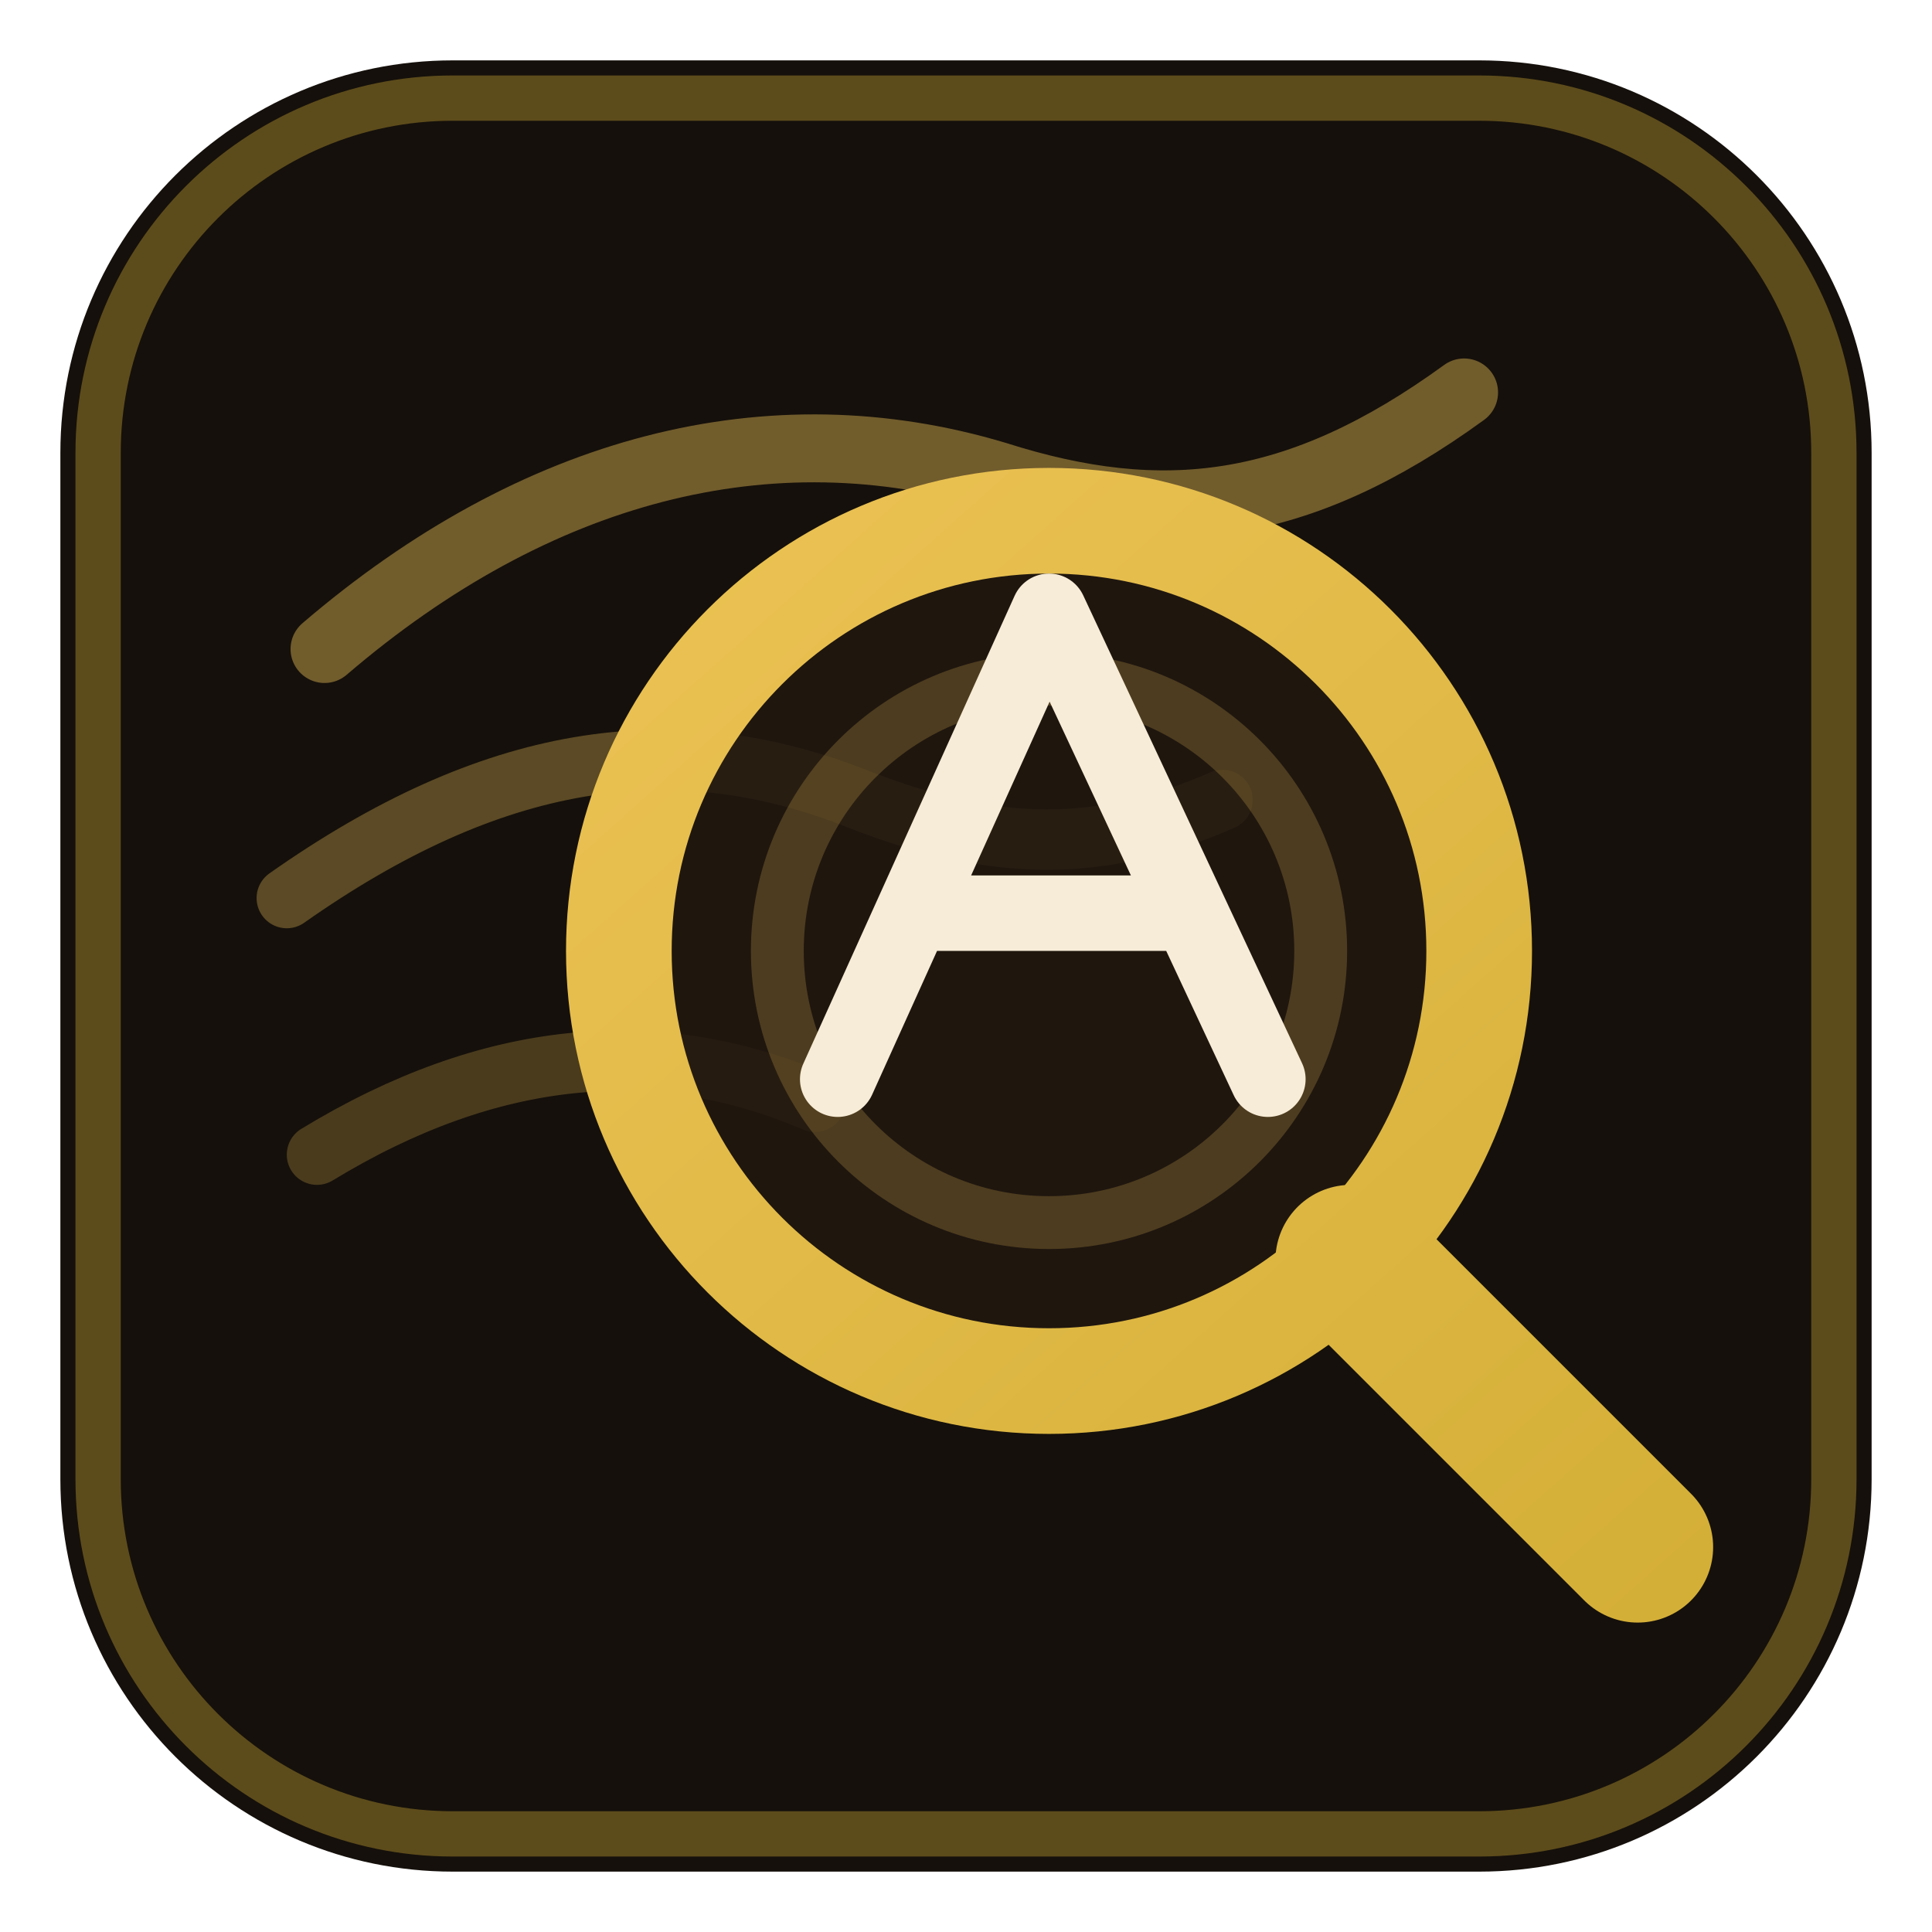
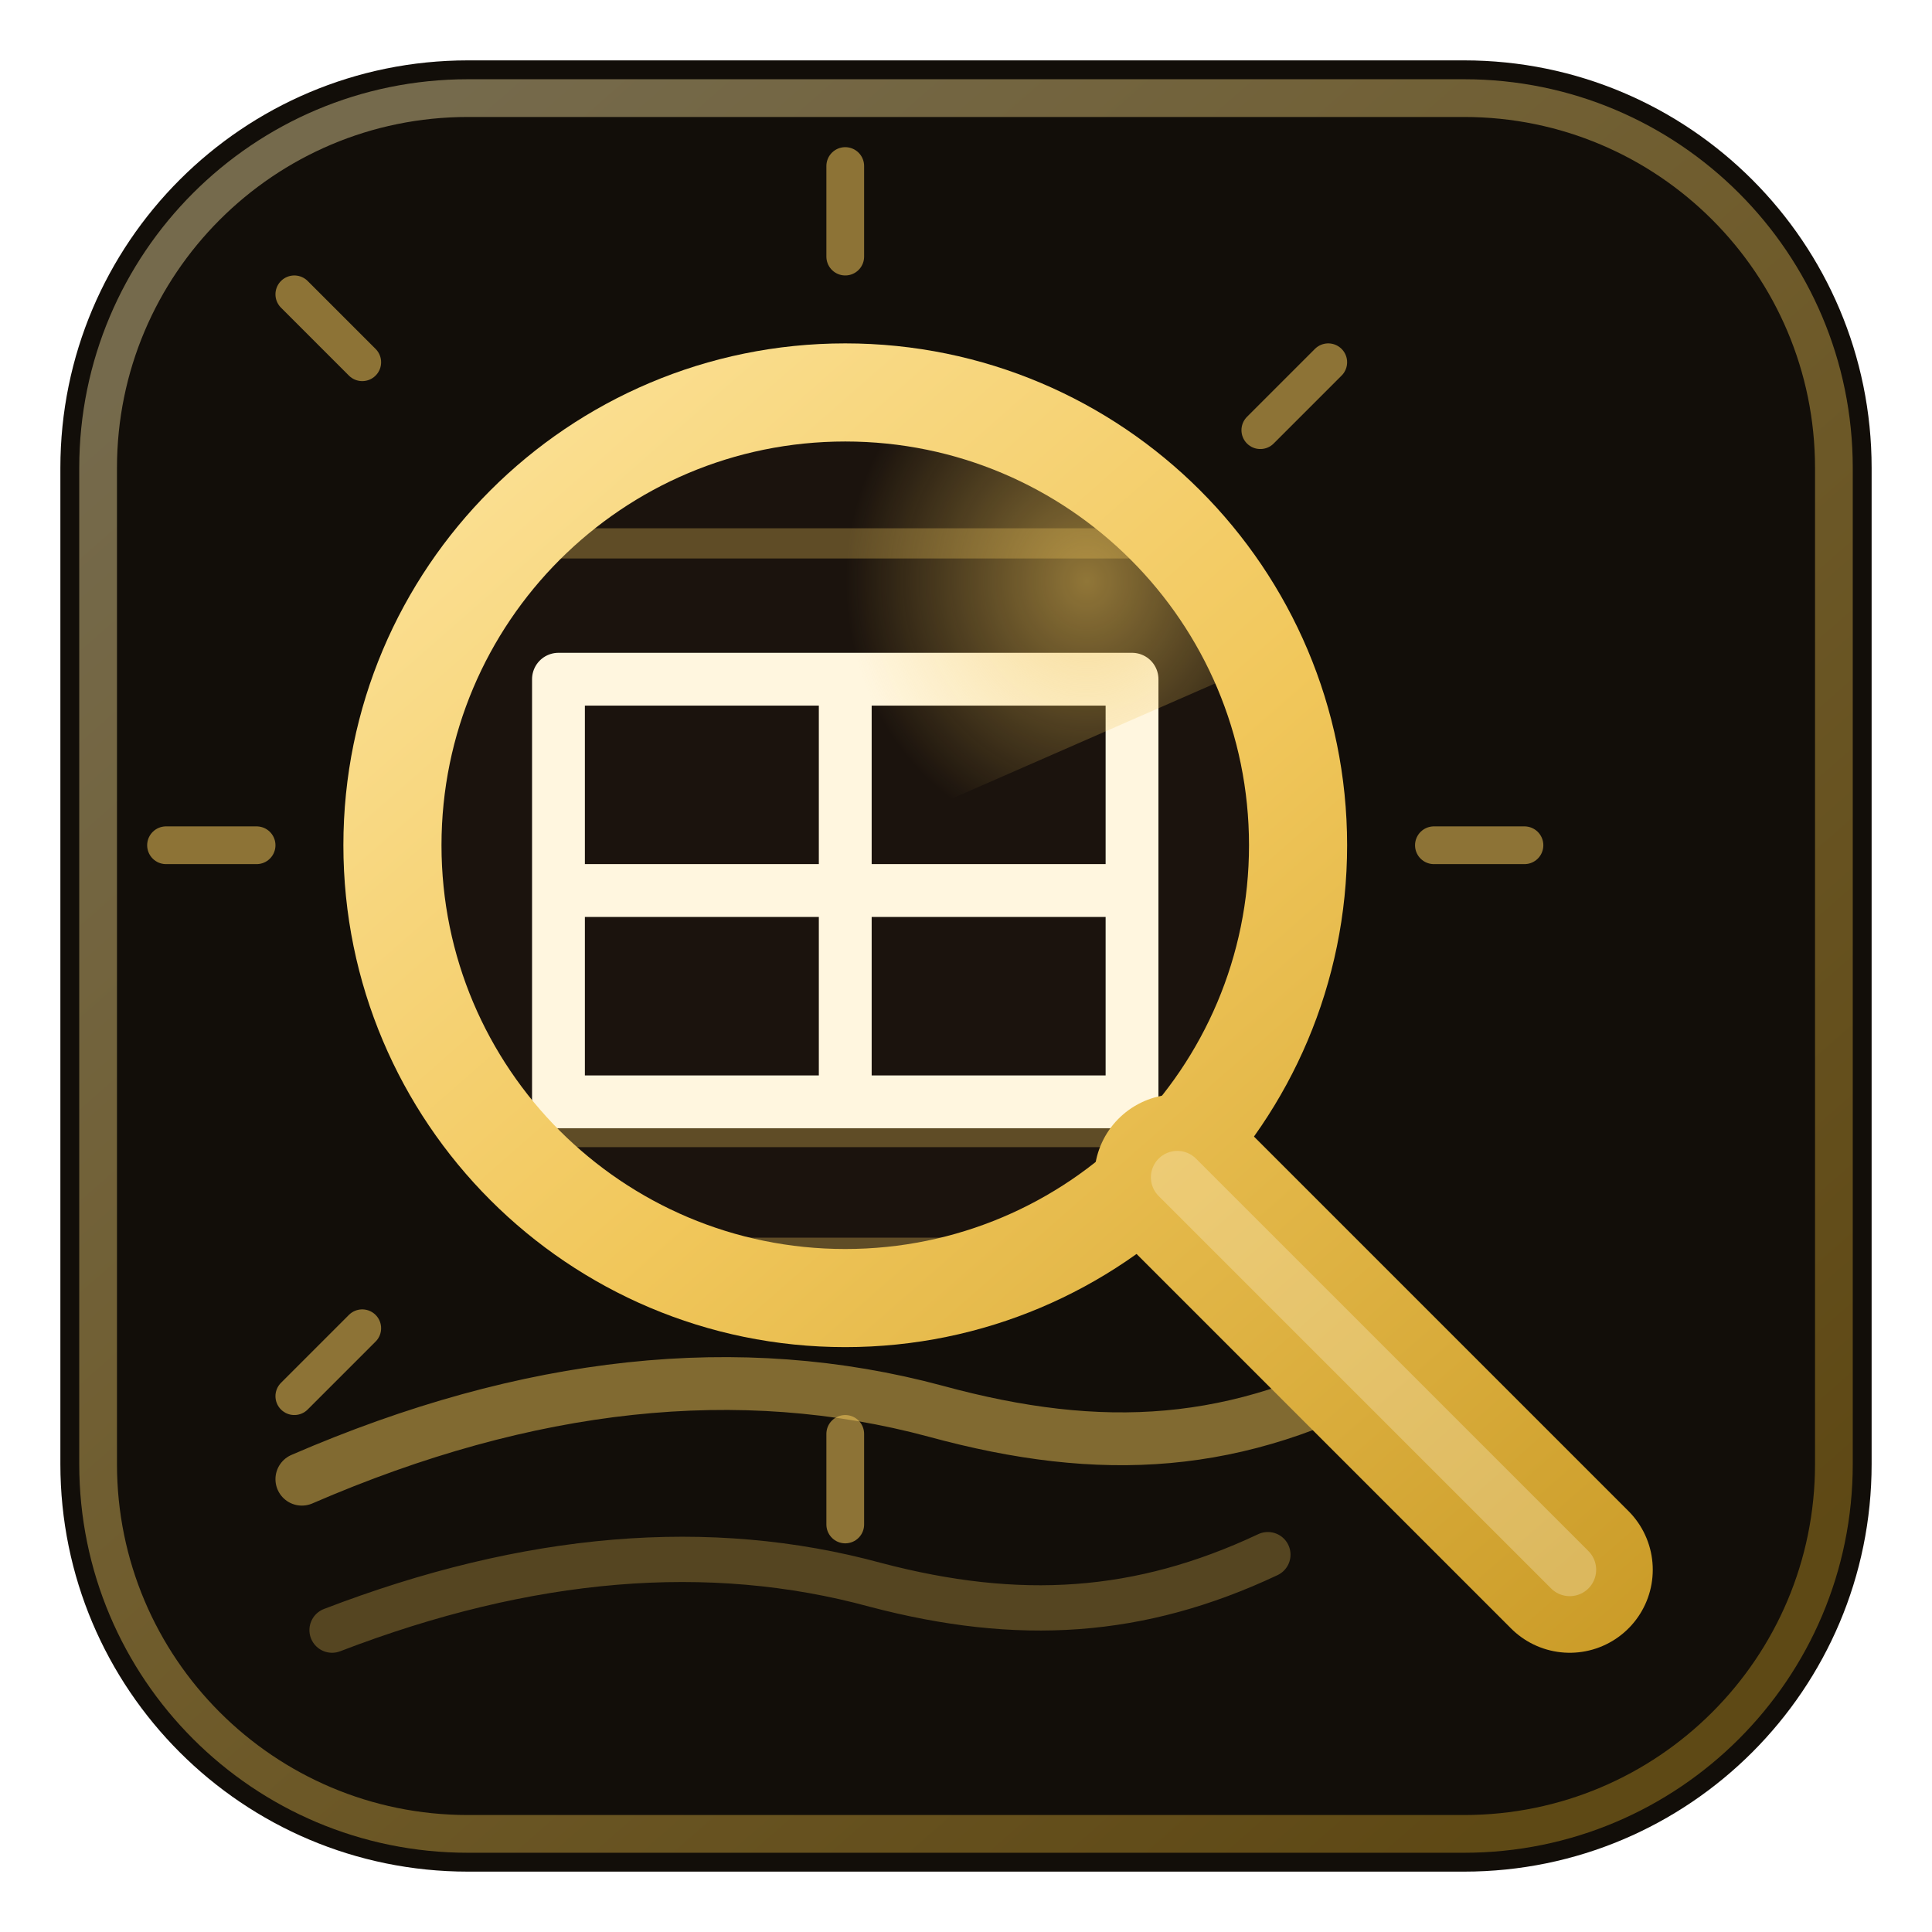
- <svg xmlns="http://www.w3.org/2000/svg" viewBox="0 0 256 256" role="img" aria-label="ArchaeoScope logo">
+ <svg xmlns="http://www.w3.org/2000/svg" viewBox="0 0 256 256" role="img" aria-label="ArchaeoScope">
  <defs>
-     <linearGradient id="gold" x1="45" y1="35" x2="211" y2="221" gradientUnits="userSpaceOnUse">
-       <stop offset="0" stop-color="#f1c75b" />
-       <stop offset="1" stop-color="#d4af37" />
+     <linearGradient id="as-gold" x1="42" y1="30" x2="214" y2="226" gradientUnits="userSpaceOnUse">
+       <stop offset="0" stop-color="#ffe9a8" />
+       <stop offset="0.5" stop-color="#f1c75b" />
+       <stop offset="1" stop-color="#c99a26" />
    </linearGradient>
+     <radialGradient id="as-sweep" cx="0.5" cy="0.5" r="0.5">
+       <stop offset="0" stop-color="#f1c75b" stop-opacity="0.55" />
+       <stop offset="1" stop-color="#f1c75b" stop-opacity="0" />
+     </radialGradient>
+     <clipPath id="as-lens">
+       <circle cx="112" cy="112" r="60" />
+     </clipPath>
+     <style>
+       @keyframes as-spin { to { transform: rotate(360deg); } }
+       @keyframes as-pulse { 0%,100% { opacity: 0.3; } 50% { opacity: 0.8; } }
+       @keyframes as-trace { 0% { stroke-dashoffset: 300; } 55%,100% { stroke-dashoffset: 0; } }
+       .as-ticks { transform-origin: 112px 112px; animation: as-spin 34s linear infinite; }
+       .as-sweep { transform-origin: 112px 112px; animation: as-spin 4.5s linear infinite; }
+       .as-strata { animation: as-pulse 6s ease-in-out infinite; }
+       .as-plan { stroke-dasharray: 300; animation: as-trace 7s ease-in-out infinite; }
+       @media (prefers-reduced-motion: reduce) {
+         .as-ticks, .as-sweep, .as-strata, .as-plan { animation: none; }
+         .as-plan { stroke-dashoffset: 0; }
+       }
+     </style>
  </defs>
-   <rect x="8" y="8" width="240" height="240" rx="52" fill="#15100b" />
-   <rect x="13" y="13" width="230" height="230" rx="47" fill="none" stroke="#d4af37" stroke-opacity="0.38" stroke-width="6" />
-   <path d="M43 86c28-24 59-32 89-23 22 7 40 5 62-11" fill="none" stroke="#f1c75b" stroke-opacity="0.42" stroke-width="9" stroke-linecap="round" />
-   <path d="M38 119c27-19 51-23 76-13 18 7 32 7 48 0" fill="none" stroke="#f1c75b" stroke-opacity="0.32" stroke-width="8" stroke-linecap="round" />
-   <path d="M42 153c23-14 45-16 66-7" fill="none" stroke="#f1c75b" stroke-opacity="0.24" stroke-width="8" stroke-linecap="round" />
-   <circle cx="139" cy="126" r="57" fill="#21170f" fill-opacity="0.88" stroke="url(#gold)" stroke-width="14" />
-   <circle cx="139" cy="126" r="36" fill="none" stroke="#f1c75b" stroke-opacity="0.22" stroke-width="7" />
-   <path d="M179 167l38 38" fill="none" stroke="url(#gold)" stroke-width="20" stroke-linecap="round" />
-   <path d="M111 143l28-62 29 62M122 121h34" fill="none" stroke="#f7ecd7" stroke-width="10" stroke-linecap="round" stroke-linejoin="round" />
+   <rect x="8" y="8" width="240" height="240" rx="54" fill="#120e09" />
+   <rect x="13" y="13" width="230" height="230" rx="49" fill="none" stroke="url(#as-gold)" stroke-opacity="0.42" stroke-width="5" />
+   <g class="as-strata" stroke="#f1c75b" stroke-linecap="round" fill="none">
+     <path d="M40 196c30-13 58-16 84-9 22 6 40 5 60-6" stroke-opacity="0.5" stroke-width="7" />
+     <path d="M44 216c26-10 50-12 72-6 19 5 35 4 52-4" stroke-opacity="0.3" stroke-width="6" />
+   </g>
+   <circle cx="112" cy="112" r="60" fill="#1b130d" />
+   <g clip-path="url(#as-lens)">
+     <g stroke="#f1c75b" stroke-opacity="0.32" stroke-width="4" stroke-linecap="round">
+       <path d="M52 150h120" />
+       <path d="M60 166h104" />
+       <path d="M64 72h96" />
+     </g>
+     <path class="as-plan" d="M74 90h76v56H74zM112 90v56M74 118h76" fill="none" stroke="#fff6df" stroke-width="7" stroke-linejoin="round" stroke-linecap="round" />
+     <g class="as-sweep">
+       <path d="M112 112 L112 42 A70 70 0 0 1 176 84 Z" fill="url(#as-sweep)" />
+     </g>
+   </g>
+   <circle cx="112" cy="112" r="60" fill="none" stroke="url(#as-gold)" stroke-width="13" />
+   <g class="as-ticks" stroke="#f1c75b" stroke-opacity="0.55" stroke-width="5" stroke-linecap="round">
+     <path d="M112 34v-12M112 190v12M34 112H22M190 112h12M167 57l9-9M48 176l-9 9M167 167l9 9M48 48l-9-9" />
+   </g>
+   <path d="M156 156l52 52" stroke="url(#as-gold)" stroke-width="22" stroke-linecap="round" fill="none" />
+   <path d="M156 156l52 52" stroke="#fff6df" stroke-opacity="0.28" stroke-width="7" stroke-linecap="round" fill="none" />
</svg>
